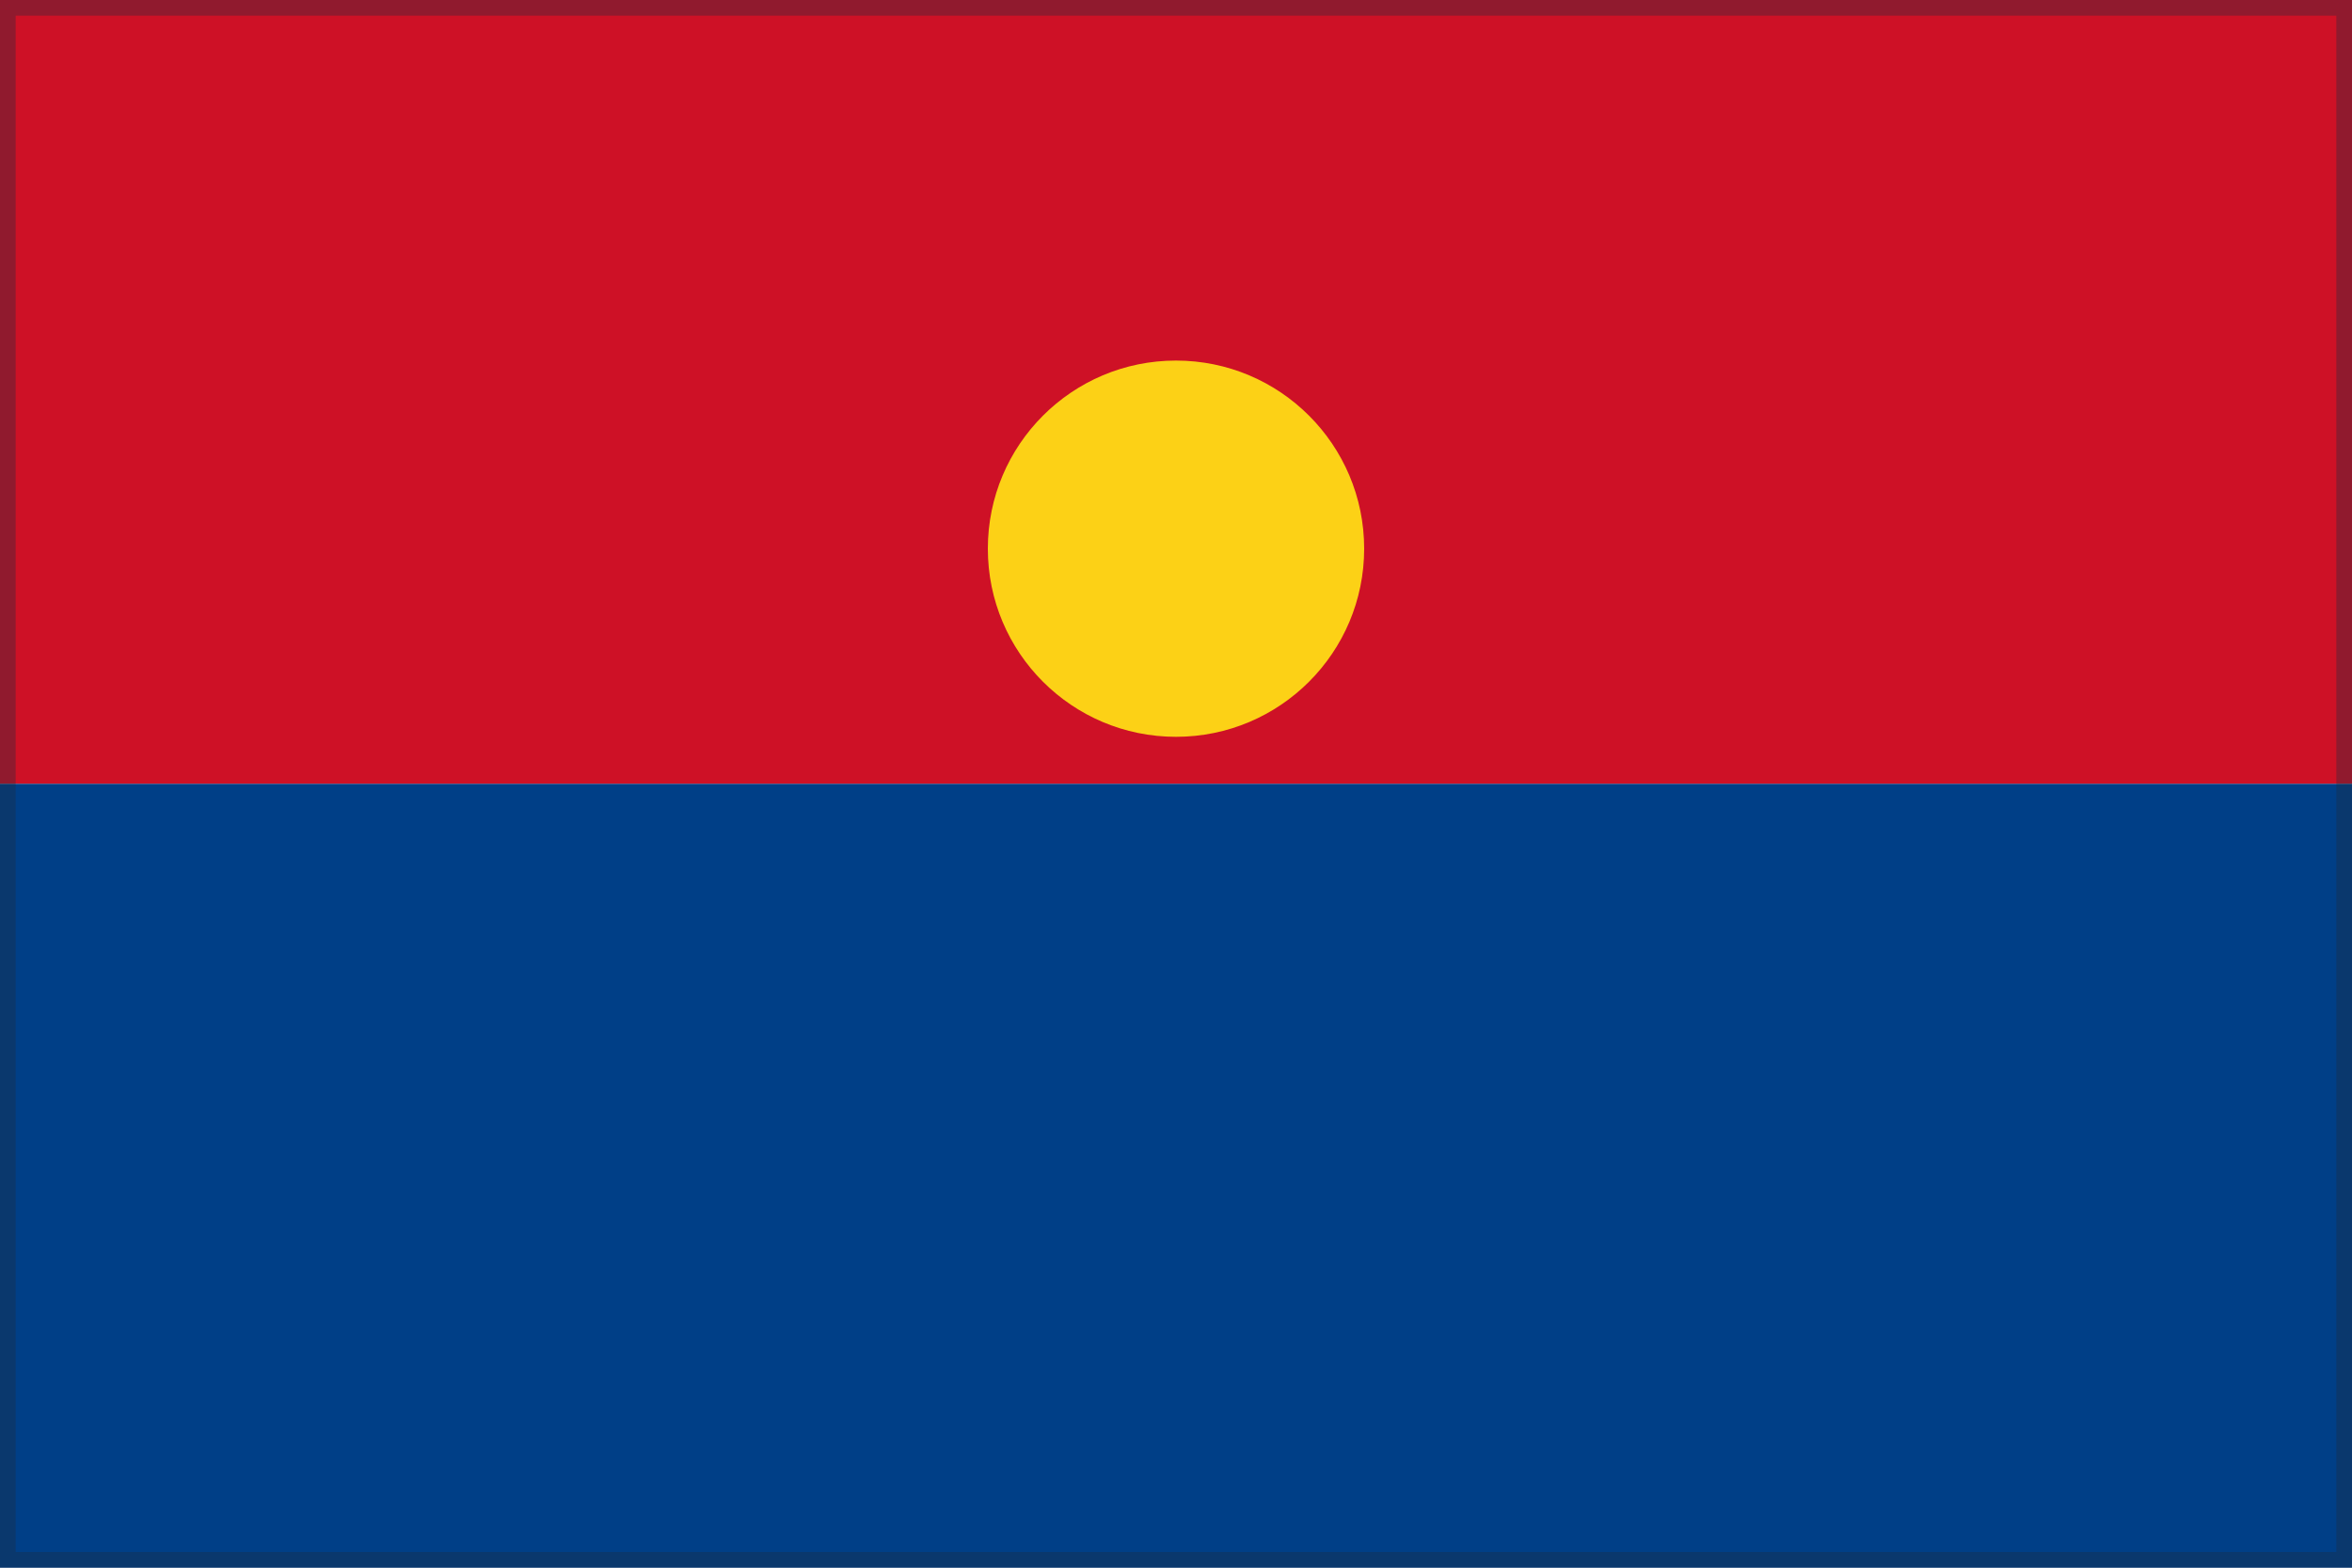
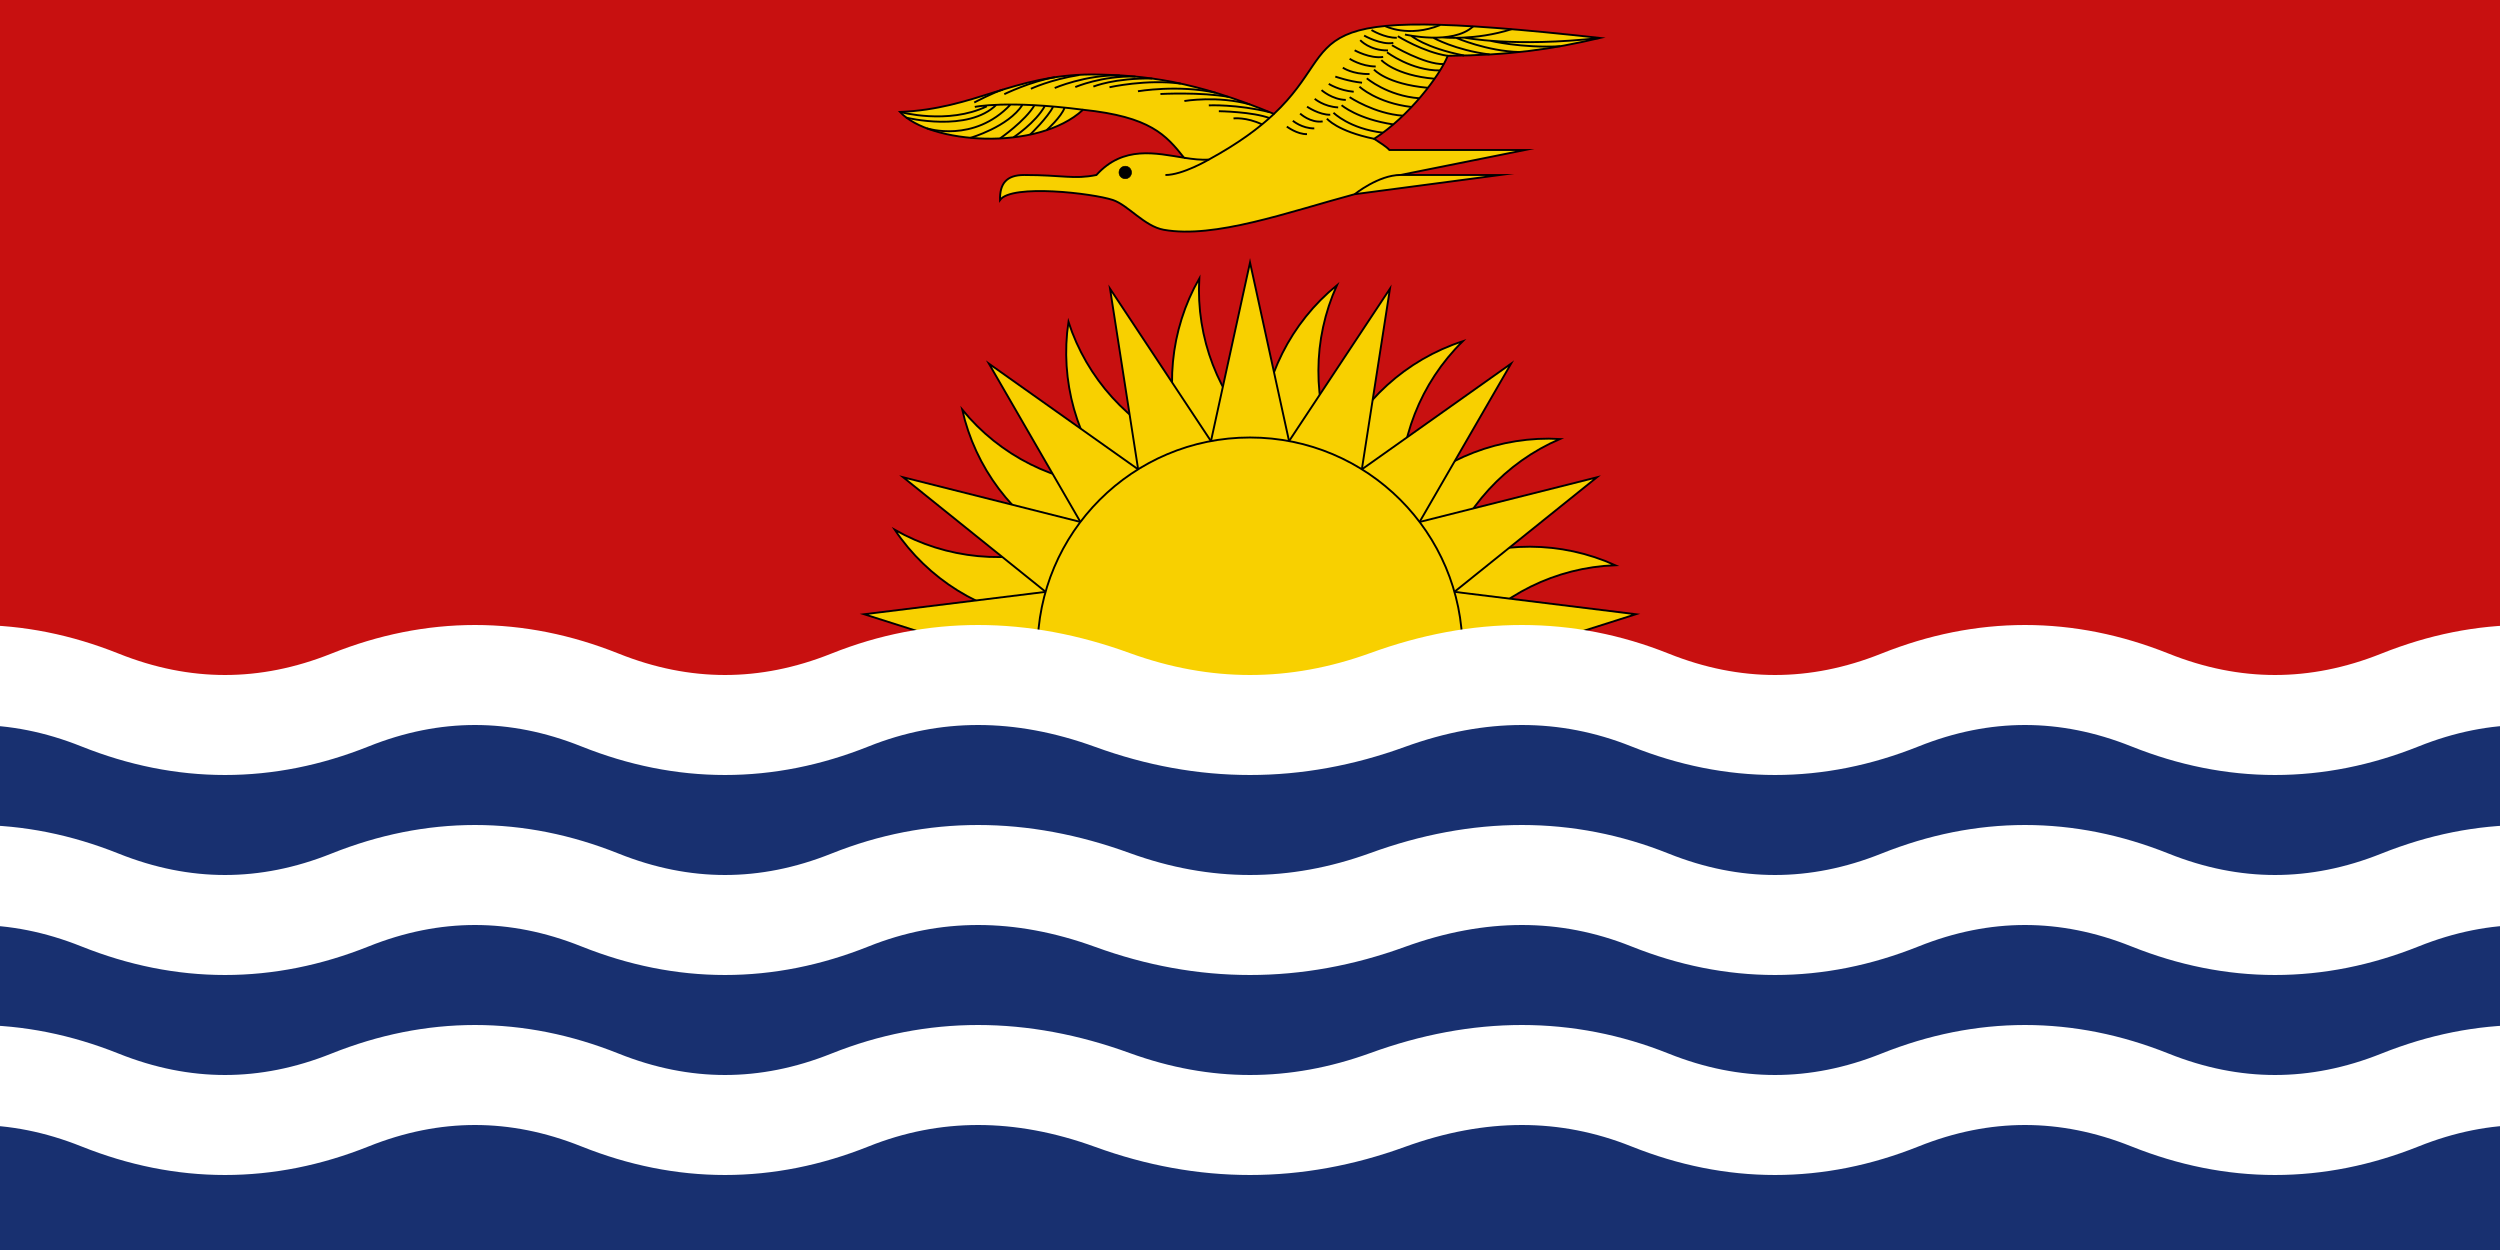
- <svg xmlns="http://www.w3.org/2000/svg" viewBox="0 0 300 200" width="300" height="200" preserveAspectRatio="xMidYMid meet">
-   <rect x="0" y="0" width="300" height="100.0" fill="#CE1126" />
-   <rect x="0" y="100.0" width="300" height="100.0" fill="#003F87" />
-   <circle cx="150.0" cy="70.0" r="24.0" fill="#FCD116" />
-   <rect x="1" y="1" width="298" height="198" fill="none" stroke="rgba(30,45,60,0.35)" stroke-width="2" />
+ <svg xmlns="http://www.w3.org/2000/svg" xmlns:xlink="http://www.w3.org/1999/xlink" viewBox="0 0 600 300">
+   <defs>
+     <style>.str1{stroke:#000;stroke-width:.46;stroke-miterlimit:22.926}.fil3{fill:none}</style>
+   </defs>
+   <path fill="#c81010" d="M0 0h600v162H0z" />
+   <g id="bird">
+     <path id="bird_outline" class="str1" d="M305.75 27.34c-19.08-7.89-30.76-9.34-43.81-9.47-18.9.13-27.92 8.25-45.94 9 7.14 7.69 33.02 9.57 43.93-.53 16.22 1.69 19.9 6.07 24.25 11.52-6.77-1.07-14.57-3.02-21.04 4.14-5.46 1.1-7.99 0-17.33 0-4.36 0-5.87 2.14-5.81 6 2.82-3.9 22.31-1.6 27.09 0 3.67 1.23 7.57 6.32 12.22 7.15 12.19 2.17 29.68-4.2 45.81-8.54L360 42h-23.93L366 36h-32.54c-.69-.79-2.34-1.81-3.66-2.68 8.37-5.39 15.77-15.19 17.66-19.92 15.09-.15 24.83-1.55 36.54-4.29-77.18-8.54-59.61.67-78.25 18.23z" fill="#f8d000" />
+     <path id="eye" d="M270.06 39.89c.83 0 1.5.67 1.5 1.5s-.67 1.5-1.5 1.5c-.82 0-1.5-.67-1.5-1.5s.68-1.5 1.5-1.5z" fill="#000" />
+     <path id="eye_outline" d="M270.06 39.89c.83 0 1.5.67 1.5 1.5s-.67 1.5-1.5 1.5c-.82 0-1.5-.67-1.5-1.5s.68-1.5 1.5-1.5z" fill="none" fill-rule="nonzero" stroke="#000" stroke-width=".15" stroke-miterlimit="22.926" />
+     <path class="fil3 str1" d="M290.13 38.29S283.86 42 279.7 42m45.42 4.61S330.85 42 336.07 42M233.82 24.6s4.66-2.44 6.86-3.09m12.45-.39s7.39-3.19 15.62-3.03m4.36 3.81s9.69-1.63 18.64.36m-7.5 1.98s8.04-1.35 15.75.83m-7.48 1.62s8.19.11 12.26 1.69M216 26.87s11.49 3.14 20.83-1.35m-19.37 2.71s14.92 3.68 21.74-3.15m-16.74 5.73s11.24 3.62 20.08-5.72m-9.64 7.99s9.08-2.6 12.52-7.95m-5.42 8.1s6.09-4.22 8.28-7.98m70.18 3.22s2.38 2.99 11.34 4.85m-9.76-6.26s3.85 3.85 11.87 4.79m-9.93-6.6s3.91 3.36 12.42 4.61m-10.49-6.54s5.98 3.99 12.79 4.45m-10.43-6.97s4.19 3.91 12.5 4.88m-10.74-6.89s4.91 4.22 12.63 4.8m-10.9-6.9s3.01 3.48 12.94 4.39m-11.18-6.66s3.35 3.68 12.78 4.48m-11.41-6.35s5.9 4.45 12.73 4.36m-11.56-6.06s7.8 4.68 12.45 4.53m-11.03-6.69s6.2 3.86 11.98 4.71m-38.62 16.98s2.5 1.89 4.84 1.81m-3.4-3.21s2.17 1.85 5.15 1.84m-3.4-3.56s2.46 2.3 5.41 1.88m-3.75-3.54s2.94 2 5.57 1.94m-3.73-3.83s2.18 1.89 5.63 2.07m-3.99-4.15s2.56 2.27 5.82 2.35m-4.09-3.85s2.48 1.59 5.99 1.89m-4.42-3.64s3.35 1.18 6.42 1.47m-4.61-3.61s2.31 1.62 6.41 1.52m-4.78-3.66s2.74 1.82 6.26 1.86m-5.06-3.89s3.68 2.06 6.85 1.6m-5.51-4.03s2.33 2.55 6.67 2.46m-5.73-3.56s4.18 2.35 7.01 1.75m-5.24-3.08s3.17 1.93 6.07 1.85m-2.85-2.82s5.65 2.88 13.29-.24m-8.48 2.29s11.42 2.62 16.37-1.96m-7.41 2.64s7.85.82 16.63-1.96m-11.41 2.01s11.92 2.4 32.63.09M243.24 32.96s5.33-3.51 7.54-7.55m-3.55 6.9s4.29-4.16 5.54-6.74m-1.58 5.67s3.53-3.17 4.31-5.39m-21.55-.19s7.66-1.67 25.98.68m-18.9-3.74s6.42-3.11 12.14-4.06m-5.76 2.77s4.69-2.21 11.61-3.31m-.95 2.89s6.49-2.77 14.43-2.51m-6.22 2.56s8.9-1.99 17.1-.87m6.73 5.22s6.79-.31 14.6 1.63m-26.21-4.36s9.73-.52 16.4.71m43.77-14.7s3.36 2.91 12.72 4.76m-7.44-4.29s5.26 2.99 13.56 4.03m-8.04-3.99s7.38 3.21 15.18 3.41m-7.01-2.71s7.52 1.81 16.84 1.32m-112.07 9.68s5.1-2.1 14.14-1.93m19.49 9.57s3.06-.37 6.86 1.44" />
+     <path class="fil3 str1" d="M284.18 37.86c2.11.33 4.12.58 5.95.43 7.16-3.91 12.05-7.58 15.62-10.95" />
+   </g>
+   <g fill="#f8d000" stroke="#000" stroke-width=".46" stroke-miterlimit="22.926">
+     <g id="rays_6">
+       <g id="rays_2" transform="rotate(-84.706 300 156)">
+         <path id="wavy" d="M290.63 105.87A50 50 0 01300 66a50 50 0 009.37 39.87" transform="rotate(13.4 300 156)" />
+         <path id="straight" d="M290.63 105.87L300 63l9.37 42.87" />
+       </g>
+       <use xlink:href="#rays_2" transform="rotate(21.18 300 156)" />
+       <use xlink:href="#rays_2" transform="rotate(42.35 300 156)" />
+     </g>
+     <use xlink:href="#rays_6" transform="rotate(63.53 300 156)" />
+     <use xlink:href="#rays_6" transform="rotate(127.06 300 156)" />
+     <circle cx="300" cy="156" r="51" />
+   </g>
+   <path fill="#183070" d="M0 162h600v138H0z" />
+   <path d="M-36 168q30-12 60 0t60 0 60 0 60 0q30-12 63 0t66 0q33-12 63 0t60 0 60 0 60 0 60 0" fill="none" stroke="#fff" stroke-width="24" id="wave" />
+   <use xlink:href="#wave" y="48" />
+   <use xlink:href="#wave" y="96" />
</svg>
